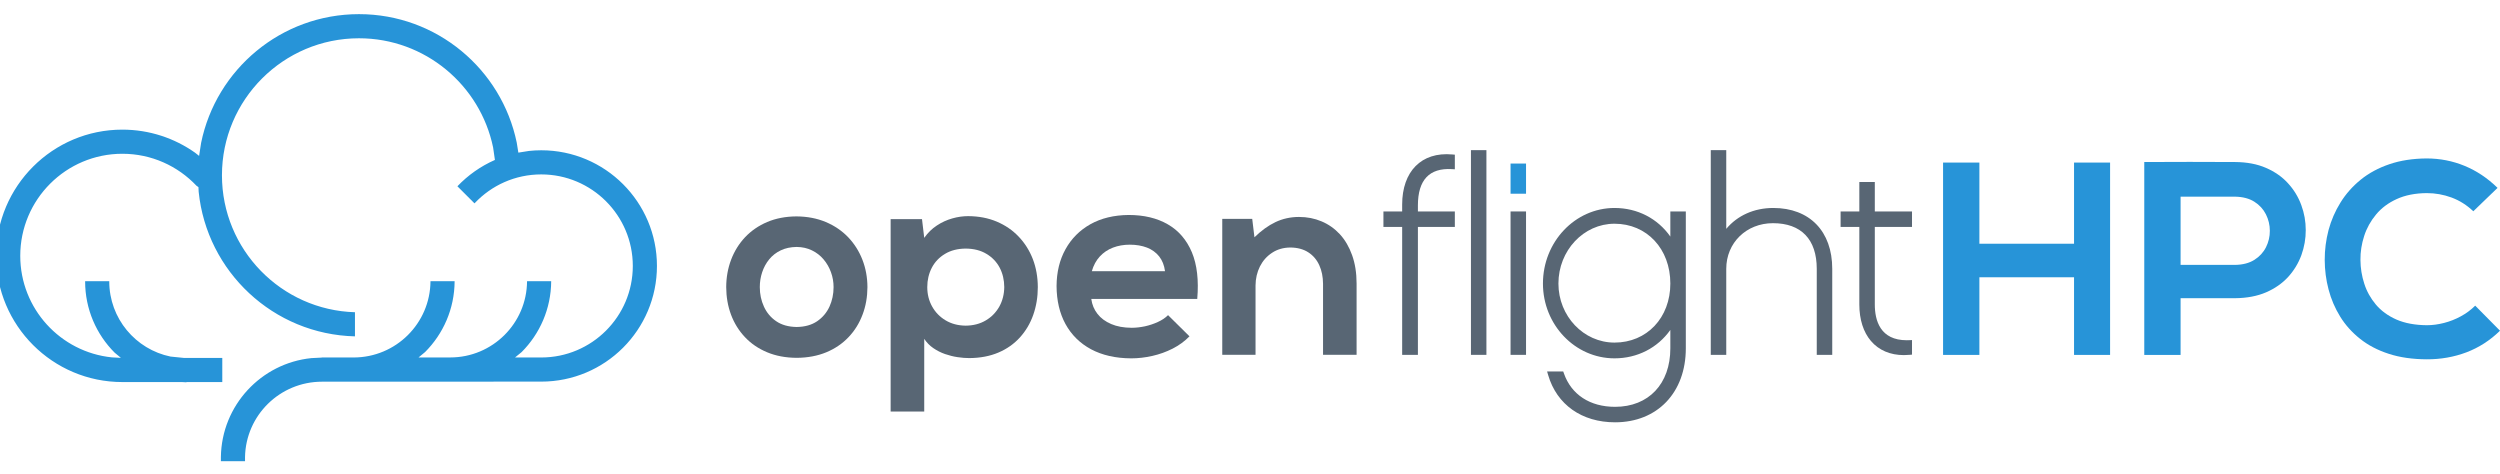
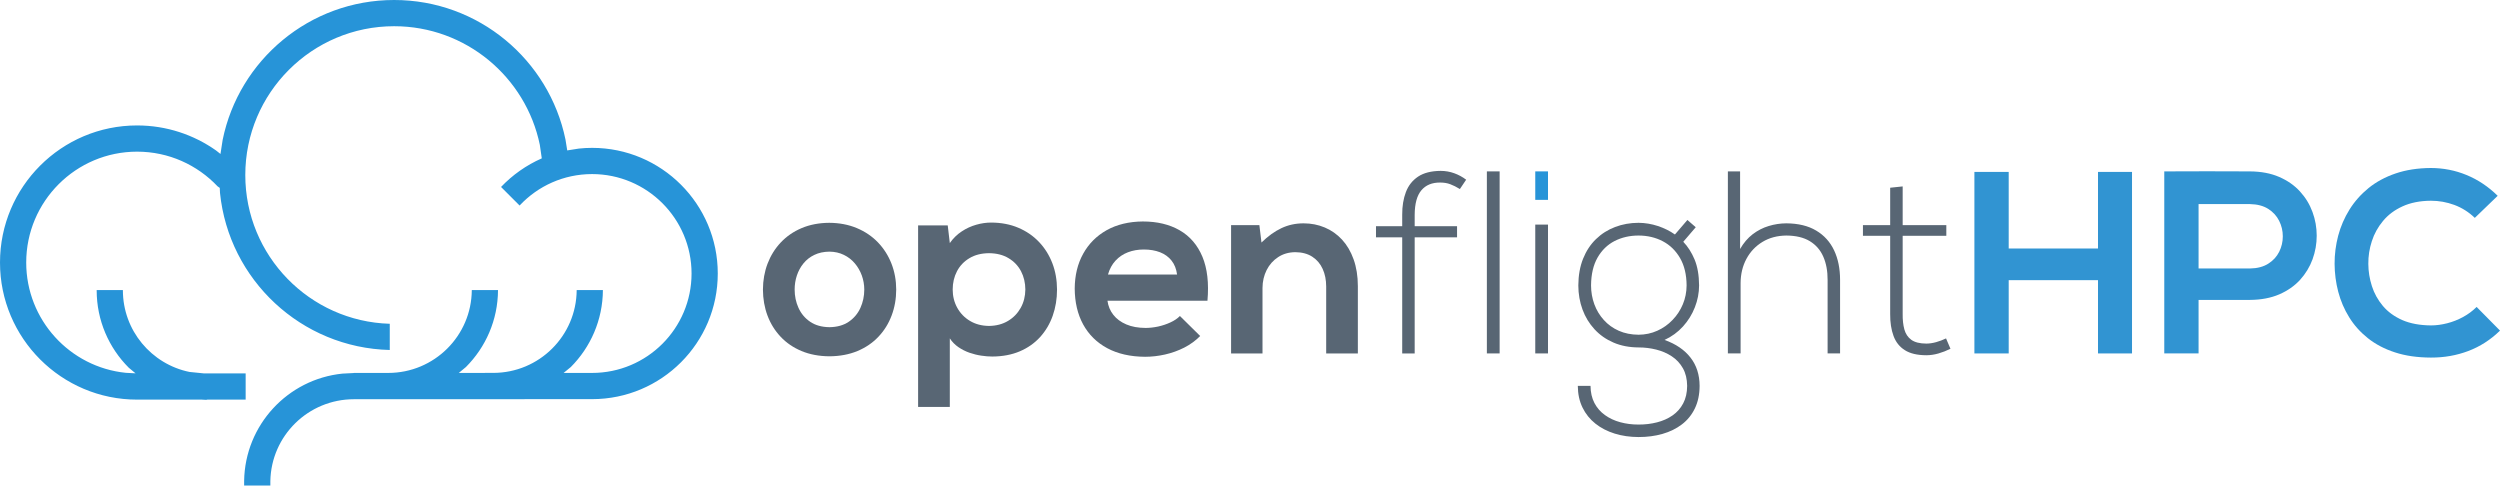
- <svg xmlns="http://www.w3.org/2000/svg" width="194.275mm" height="36.813mm" viewBox="0 0 194.275 36.813" version="1.1" id="svg556">
+ <svg xmlns="http://www.w3.org/2000/svg" width="205.854mm" height="39.982mm" viewBox="0 0 205.854 39.982" version="1.1" id="svg556">
  <defs id="defs553" />
-   <g id="layer1" transform="translate(14.99909,-125.235)">
+   <g id="layer1" transform="translate(21.34143,-123.7128)">
    <g id="g509" transform="matrix(0.03527778,0,0,-0.03527778,-532.6936,492.349)">
-       <path d="m 16429.8,9862.41 c 12.4,-0.16 23.6,-2.65 33.6,-7.57 10,-4.84 18.6,-11.49 25.6,-19.86 7.1,-8.34 12.5,-17.85 16.3,-28.34 3.8,-10.49 5.7,-21.37 5.7,-32.66 0,-15.49 -3,-29.71 -9,-43.01 -6.1,-13.23 -15.2,-24.01 -27.2,-32.23 -12.1,-8.21 -27,-12.38 -45,-12.65 -18,0.27 -33.1,4.44 -45.1,12.65 -12.1,8.22 -21.1,19 -27.1,32.23 -6.1,13.3 -9.1,27.52 -9.1,43.01 0,11.29 1.7,22.17 5.2,32.66 3.5,10.49 8.6,20 15.4,28.34 6.8,8.37 15.3,15.02 25.4,19.86 10.2,4.92 21.9,7.41 35.3,7.57 m -0.6,67.29 c -23.9,-0.17 -45.3,-4.27 -64.4,-12.37 -19,-8.06 -35.2,-19.25 -48.7,-33.46 -13.4,-14.31 -23.7,-30.82 -30.8,-49.58 -7.1,-18.73 -10.7,-38.87 -10.8,-60.31 0.1,-21.65 3.6,-41.9 10.6,-60.73 7,-18.71 17.2,-35.22 30.6,-49.43 13.4,-14.28 29.7,-25.38 48.9,-33.4 19.1,-8.01 40.8,-12.1 65.2,-12.27 24.2,0.17 46,4.26 65.3,12.27 19.2,8.02 35.5,19.12 49,33.4 13.5,14.21 23.7,30.72 30.7,49.43 7.2,18.83 10.7,39.08 10.8,60.73 -0.1,21.44 -3.8,41.58 -11.1,60.31 -7.3,18.76 -17.8,35.27 -31.4,49.58 -13.7,14.21 -30.1,25.4 -49.3,33.46 -19.3,8.1 -40.7,12.2 -64.6,12.37" style="fill:#586674;fill-opacity:1;fill-rule:nonzero;stroke:none" id="path130" />
-       <path d="m 16710.7,9499.91 v 160.06 c 5.4,-8.16 12,-14.93 20,-20.41 8,-5.46 16.5,-9.83 25.8,-13.07 9.3,-3.19 18.5,-5.51 27.7,-6.85 9.2,-1.41 17.8,-2.08 25.8,-2.05 24,0.15 45.3,4.21 64,12.14 18.7,7.93 34.5,19.1 47.4,33.27 12.9,14.25 22.8,30.83 29.4,49.65 6.7,18.96 10.1,39.35 10.1,61.33 -0.1,22.1 -3.7,42.58 -10.9,61.48 -7.3,18.85 -17.7,35.46 -31.2,49.6 -13.5,14.22 -29.6,25.22 -48.4,33.17 -18.8,7.95 -39.7,11.91 -62.8,12.04 -11.4,0.04 -23.2,-1.62 -35.1,-5.01 -11.9,-3.38 -23.3,-8.53 -34,-15.63 -10.8,-7.02 -20,-16.13 -27.8,-27.22 l -4.9,41.2 h -69.1 v -423.7 z m 91.4,189.12 c -16.8,0.18 -31.6,4.05 -44.3,11.67 -12.7,7.54 -22.6,17.74 -29.7,30.5 -7.1,12.75 -10.7,26.95 -10.7,42.78 0,15.72 3.4,29.92 10.1,42.78 6.6,12.66 16.3,22.83 29,30.39 12.6,7.64 27.9,11.51 45.6,11.66 17.9,-0.15 33.1,-4.02 45.7,-11.66 12.7,-7.56 22.4,-17.73 29.1,-30.39 6.7,-12.86 10,-27.06 10.1,-42.78 -0.2,-15.83 -3.8,-30.03 -10.8,-42.78 -7.2,-12.76 -17,-22.96 -29.7,-30.5 -12.7,-7.62 -27.5,-11.49 -44.4,-11.67" style="fill:#586674;fill-opacity:1;fill-rule:nonzero;stroke:none" id="path132" />
-       <path d="m 17079.9,9809.03 c 3.7,12.99 9.6,23.76 17.6,32.43 8.1,8.68 17.7,15.19 29,19.49 11.2,4.28 23.6,6.45 37,6.45 14.3,0 26.8,-2.17 38,-6.45 10.9,-4.3 19.9,-10.81 26.8,-19.49 6.8,-8.67 11.1,-19.44 12.8,-32.43 z m 232.2,-61.18 c 3.5,41.02 -0.4,75.31 -11.8,102.71 -11.5,27.37 -29.2,47.92 -53,61.63 -23.9,13.79 -52.6,20.63 -86.2,20.63 -32.5,-0.28 -60.6,-7.1 -84.3,-20.32 -23.7,-13.34 -41.9,-31.68 -54.9,-55.11 -13,-23.42 -19.5,-50.43 -19.7,-81.03 0.2,-32.1 6.7,-60.07 19.7,-83.85 13.1,-23.79 31.8,-42.33 56.2,-55.45 24.5,-13.12 54,-19.87 88.4,-20.06 15.3,0 30.9,1.79 46.5,5.32 15.8,3.55 30.7,8.91 44.8,16.06 14.2,7.24 26.6,16.25 37.2,27.14 l -47.2,46.66 c -5.8,-5.84 -13.3,-10.92 -22.3,-15 -8.9,-4.15 -18.5,-7.34 -28.6,-9.59 -10.2,-2.15 -19.9,-3.21 -29.1,-3.26 -17.5,0.09 -32.5,2.79 -45.2,8.22 -12.8,5.47 -22.9,12.9 -30.3,22.44 -7.4,9.49 -12,20.48 -13.6,32.86 h 233.4" style="fill:#586674;fill-opacity:1;fill-rule:nonzero;stroke:none" id="path134" />
-       <path d="m 17663.1,9624.82 v 157 c 0,23.56 -3.4,44.39 -9.9,62.52 -6.5,18.19 -15.5,33.57 -27,46.13 -11.6,12.46 -25,21.9 -40.3,28.3 -15.3,6.46 -31.8,9.71 -49.6,9.71 -18.5,0 -35.8,-3.75 -51.8,-11.33 -15.9,-7.52 -31.3,-18.73 -46.4,-33.47 l -4.9,40.58 h -66 v -299.44 h 73.3 v 152.74 c 0.1,15.36 3.4,29.27 9.7,41.95 6.4,12.56 15.3,22.57 26.8,30.08 11.4,7.54 24.7,11.39 40,11.57 15.7,-0.08 29.1,-3.7 39.7,-10.59 10.7,-6.93 18.8,-16.42 24.2,-28.39 5.5,-12 8.2,-25.68 8.3,-40.98 v -156.38 h 73.9" style="fill:#586674;fill-opacity:1;fill-rule:nonzero;stroke:none" id="path136" />
-       <path d="m 19322.906,9624.586 v 423.68 h -79.4 v -178.77 h -208.5 v 178.77 h -80 v -423.68 h 80 v 171.02 h 208.5 v -171.02 h 79.4" style="fill:#2794d8;fill-opacity:1;fill-rule:nonzero;stroke:none" id="path150" />
-       <path d="m 19598.306,10049.466 c -33.4,0.3 -66.8,0.4 -100.2,0.3 -33.3,-0.1 -66.7,-0.2 -99.9,-0.3 v -424.88 h 80 v 124.92 h 120.1 c 25.9,0.22 48.6,4.53 68.2,12.91 19.4,8.4 35.6,19.76 48.7,33.96 12.9,14.27 22.6,30.31 29.1,48.03 6.4,17.82 9.7,36.18 9.6,55.11 0,18.93 -3.2,37.29 -9.8,55.07 -6.5,17.79 -16.2,33.82 -29.2,47.98 -12.9,14.3 -29.2,25.6 -48.6,34 -19.5,8.5 -42.1,12.7 -68,12.9 m -120.1,-76.3 h 120.1 c 16.9,-0.32 31.1,-4.01 42.4,-11.15 11.3,-7.15 19.8,-16.49 25.5,-27.82 5.7,-11.38 8.6,-23.44 8.6,-36.2 0.1,-12.71 -2.8,-24.81 -8.4,-36.1 -5.7,-11.4 -14.2,-20.67 -25.5,-27.83 -11.4,-7.21 -25.6,-10.93 -42.6,-11.19 h -120.1 v 150.29" style="fill:#2794d8;fill-opacity:1;fill-rule:nonzero;stroke:none" id="path152" />
-       <path d="m 20127.206,9733.076 c -9.4,-9.34 -20,-17.17 -31.8,-23.56 -11.8,-6.42 -24.1,-11.26 -36.9,-14.51 -12.9,-3.31 -25.5,-5.02 -37.9,-5.02 -26.2,0.24 -48.5,4.45 -67,12.51 -18.6,8.25 -33.6,19.22 -45.2,32.95 -11.6,13.81 -20.2,29.14 -25.6,46.14 -5.5,16.97 -8.3,34.31 -8.4,52.1 -0.2,17.96 2.6,35.64 8.2,52.92 5.6,17.37 14.4,33.12 26.2,47.29 11.8,14.27 27,25.61 45.6,34.05 18.5,8.45 40.6,12.89 66.2,13.05 18.7,0 36.9,-3.25 54.6,-9.76 17.6,-6.58 33.6,-16.64 47.8,-30.24 l 53.4,51.51 c -22,21.56 -46.3,37.66 -72.7,48.56 -26.5,10.9 -54.2,16.2 -83.1,16.3 -30.7,-0.2 -58.1,-4.4 -82.4,-12.7 -24.2,-8.2 -45.3,-19.6 -63.2,-34.1 -17.9,-14.57 -32.8,-31.32 -44.5,-50.25 -11.8,-18.93 -20.6,-39.22 -26.4,-60.81 -5.6,-21.54 -8.5,-43.5 -8.4,-65.82 0.1,-22.25 2.9,-43.92 8.5,-65.1 5.6,-21.28 14.1,-41.15 25.5,-59.56 11.4,-18.55 26.1,-34.83 43.8,-48.93 17.7,-14.09 38.7,-25.15 63.2,-33.08 24.4,-7.99 52.4,-12.01 83.9,-12.11 30.7,-0.11 59.8,5 87.2,15.33 27.3,10.34 52,26.17 74,47.63 l -54.6,55.21" style="fill:#2794d8;fill-opacity:1;fill-rule:nonzero;stroke:none" id="path154" />
-       <path d="m 15161.379,9399.954 c 1.7,113.443 88.603,206.333 199.455,217.58 l 22.172,1.133 1.132,0.243 h 69.587 c 93.295,0.082 168.789,75.251 169.354,168.06 h 53.162 c -0.243,-60.929 -25.084,-116.032 -65.056,-156.085 l -14.483,-11.975 69.829,0.082 c 93.213,0 168.707,75.17 169.274,167.979 h 53.161 c -0.323,-60.929 -25.164,-116.032 -65.056,-156.085 l -14.645,-11.975 h 57.773 c 111.339,0 201.722,90.301 201.722,201.64 0,111.258 -90.383,201.639 -201.722,201.639 -57.61,0 -109.639,-24.192 -146.375,-63.113 -0.243,-0.242 -0.404,-0.405 -0.647,-0.647 l -37.626,37.626 c 23.143,24.273 51.057,44.098 82.615,58.015 l -3.965,27.43 c -28.319,137.232 -149.935,240.56 -295.502,240.56 -166.523,0 -301.811,-135.209 -301.811,-301.813 0,-163.609 130.515,-296.957 292.992,-301.65 v -53.161 c -179.712,4.37 -326.411,142.491 -344.293,318.562 l -0.485,10.195 -4.369,3.075 c -41.025,43.369 -98.961,70.395 -163.288,70.395 -124.042,0 -224.862,-100.738 -224.862,-224.861 0,-116.356 88.602,-212.159 201.883,-223.649 l 19.823,-1.052 -13.674,11.328 c -40.215,40.134 -65.137,95.722 -65.137,157.056 v 0.485 h 53.161 c 0,-0.162 0,-0.324 0,-0.485 0,-81.562 58.017,-149.774 134.967,-165.552 l 29.534,-2.994 h 84.474 v -53.161 h -77.759 l -2.266,-0.485 -8.98,0.485 h -131.164 c -153.414,0 -278.024,124.609 -278.024,278.024 0,153.496 124.61,278.024 278.024,278.024 59.634,0 114.981,-18.853 160.212,-50.814 l 8.9,-7.041 4.451,28.806 c 33.095,161.669 176.233,283.445 347.691,283.445 171.298,0 314.274,-121.534 347.53,-282.96 l 3.56,-22.089 23.466,3.722 c 8.901,0.971 17.882,1.456 26.944,1.456 140.712,0 254.883,-114.17 254.883,-254.801 0,-140.711 -114.171,-254.801 -254.883,-254.801 l -482.981,-0.162 c -92.809,-0.082 -167.898,-74.199 -169.517,-166.118 0,-0.647 0,-5.664 0,-8.982 h -53.161 c 0,3.398 0,8.658 0,9.467" style="fill:#2794d8;fill-opacity:1;fill-rule:nonzero;stroke:none;stroke-width:0.809" id="path156" />
-     </g>
-     <g id="g4110" transform="matrix(0.3527778,0,0,-0.3527778,-53.64746,252.2878)">
-       <g id="g798" transform="translate(418.4229,315.0801)">
-         <path d="M 0,0 V -1.509 H -4.126 V -4.916 H 0 v -28.182 h 3.468 v 28.182 h 8.136 v 3.407 H 3.468 v 1.333 c 0,5.6 2.512,8.279 7.484,7.992 l 0.652,-0.041 v 3.223 l -0.559,0.048 C 4.233,11.669 0,7.3 0,0" style="fill:#586674;fill-opacity:1;fill-rule:nonzero;stroke:none" id="path800" />
+       <path d="m 15064.86,9327.077 c 1.956,130.563 101.974,237.472 229.555,250.416 l 25.518,1.304 1.303,0.279 h 80.089 c 107.374,0.094 194.261,86.607 194.912,193.423 h 61.185 c -0.28,-70.124 -28.87,-133.543 -74.874,-179.64 l -16.669,-13.783 80.367,0.094 c 107.28,0 194.167,86.514 194.82,193.33 h 61.184 c -0.372,-70.124 -28.962,-133.543 -74.874,-179.64 l -16.855,-13.783 h 66.492 c 128.141,0 232.164,103.929 232.164,232.07 0,128.049 -104.023,232.07 -232.164,232.07 -66.305,0 -126.186,-27.843 -168.466,-72.638 -0.279,-0.279 -0.465,-0.465 -0.744,-0.745 l -43.305,43.305 c 26.636,27.936 58.763,50.753 95.083,66.77 l -4.563,31.57 c -32.593,157.942 -172.562,276.864 -340.098,276.864 -191.653,0 -347.358,-155.614 -347.358,-347.361 0,-188.301 150.211,-341.773 337.209,-347.174 v -61.184 c -206.834,5.029 -375.672,163.995 -396.252,366.638 l -0.558,11.734 -5.029,3.539 c -47.216,49.914 -113.895,81.019 -187.93,81.019 -142.762,0 -258.797,-115.942 -258.797,-258.798 0,-133.916 101.973,-244.177 232.35,-257.401 l 22.814,-1.211 -15.737,13.038 c -46.284,46.191 -74.967,110.168 -74.967,180.758 v 0.559 h 61.184 c 0,-0.186 0,-0.372 0,-0.559 0,-93.871 66.772,-172.376 155.335,-190.536 l 33.991,-3.446 h 97.222 v -61.184 h -89.494 l -2.608,-0.559 -10.335,0.559 h -150.958 c -176.567,0 -319.982,143.414 -319.982,319.981 0,176.661 143.415,319.983 319.982,319.983 68.633,0 132.333,-21.699 184.39,-58.483 l 10.243,-8.104 5.123,33.154 c 38.089,186.067 202.829,326.221 400.162,326.221 197.15,0 361.703,-139.876 399.978,-325.663 l 4.097,-25.423 27.007,4.284 c 10.245,1.118 20.581,1.676 31.011,1.676 161.947,0 293.348,-131.4 293.348,-293.255 0,-161.946 -131.401,-293.254 -293.348,-293.254 l -555.87,-0.186 c -106.815,-0.094 -193.236,-85.397 -195.1,-191.188 0,-0.745 0,-6.519 0,-10.337 h -61.183 c 0,3.911 0,9.964 0,10.896" style="fill:#2794d8;fill-opacity:1;fill-rule:nonzero;stroke:none;stroke-width:0.931" id="path156" />
+       <g id="g686" transform="matrix(9.999999,0,0,9.999999,16431.044,9862.174)" style="fill:#586674;fill-opacity:1">
+         <path d="m 0,0 c 1.249,-0.016 2.366,-0.265 3.367,-0.757 1,-0.484 1.854,-1.149 2.56,-1.986 0.705,-0.834 1.249,-1.785 1.63,-2.834 0.377,-1.049 0.566,-2.137 0.572,-3.266 0,-1.549 -0.309,-2.971 -0.909,-4.301 -0.605,-1.323 -1.511,-2.401 -2.715,-3.222 -1.212,-0.821 -2.703,-1.239 -4.505,-1.266 -1.798,0.027 -3.303,0.445 -4.507,1.266 -1.205,0.821 -2.107,1.899 -2.711,3.222 -0.604,1.33 -0.906,2.752 -0.906,4.301 0,1.129 0.169,2.217 0.515,3.266 0.349,1.049 0.86,2 1.544,2.834 0.681,0.837 1.527,1.502 2.543,1.986 C -2.507,-0.265 -1.335,-0.016 0,0 m -0.057,6.729 c -2.387,-0.017 -4.53,-0.427 -6.442,-1.238 -1.899,-0.805 -3.52,-1.924 -4.862,-3.346 -1.346,-1.429 -2.372,-3.081 -3.087,-4.957 -0.709,-1.873 -1.069,-3.887 -1.078,-6.031 0.009,-2.166 0.36,-4.19 1.062,-6.072 0.7,-1.871 1.721,-3.524 3.061,-4.943 1.338,-1.428 2.968,-2.54 4.883,-3.34 1.917,-0.802 4.084,-1.211 6.52,-1.229 2.429,0.018 4.606,0.427 6.535,1.229 1.916,0.8 3.551,1.912 4.899,3.34 1.349,1.419 2.369,3.072 3.074,4.943 0.714,1.882 1.07,3.906 1.073,6.072 -0.006,2.144 -0.372,4.158 -1.103,6.031 -0.73,1.876 -1.782,3.528 -3.144,4.957 C 9.966,3.567 8.323,4.686 6.402,5.491 4.477,6.302 2.333,6.712 -0.057,6.729" style="fill:#586674;fill-opacity:1;fill-rule:nonzero;stroke:none" id="path688" />
      </g>
-       <path d="m 433.575,281.982 h 3.408 v 45.093 h -3.408 z" style="fill:#586674;fill-opacity:1;fill-rule:nonzero;stroke:none" id="path802" />
-       <path d="m 442.299,317.477 h 3.411 v 6.646 h -3.411 z" style="fill:#2794d8;fill-opacity:1;fill-rule:nonzero;stroke:none" id="path804-3" />
-       <path d="m 442.299,281.982 h 3.411 v 31.589 h -3.411 z" style="fill:#586674;fill-opacity:1;fill-rule:nonzero;stroke:none" id="path806" />
-       <g id="g808" transform="translate(465.2002,284.6836)">
-         <path d="m 0,0 c -6.813,0 -12.355,5.832 -12.355,13.007 0,7.265 5.542,13.177 12.355,13.177 7.124,0 12.297,-5.542 12.297,-13.177 C 12.297,5.47 7.124,0 0,0 M 12.297,23.357 C 9.5,27.337 5.048,29.654 0,29.654 c -8.692,0 -15.765,-7.467 -15.765,-16.647 0,-9.087 7.073,-16.476 15.765,-16.476 5.038,0 9.493,2.305 12.297,6.258 v -4.052 c 0,-7.828 -4.78,-12.887 -12.179,-12.887 -5.526,0 -9.636,2.687 -11.269,7.372 l -0.145,0.413 h -3.554 l 0.232,-0.789 c 1.903,-6.514 7.413,-10.406 14.736,-10.406 9.323,0 15.588,6.549 15.588,16.297 v 30.151 h -3.409 z" style="fill:#586674;fill-opacity:1;fill-rule:nonzero;stroke:none" id="path810" />
+       <g id="g690" transform="matrix(9.999999,0,0,9.999999,16711.968,9499.674)" style="fill:#586674;fill-opacity:1">
+         <path d="m 0,0 v 16.007 c 0.538,-0.817 1.203,-1.494 1.999,-2.041 0.799,-0.547 1.656,-0.984 2.58,-1.309 0.931,-0.318 1.849,-0.55 2.771,-0.683 0.925,-0.142 1.786,-0.209 2.583,-0.206 2.399,0.014 4.531,0.421 6.401,1.214 1.863,0.793 3.444,1.91 4.74,3.327 1.29,1.425 2.274,3.083 2.939,4.965 0.671,1.896 1.012,3.935 1.012,6.133 -0.009,2.209 -0.369,4.258 -1.096,6.148 -0.728,1.885 -1.766,3.546 -3.115,4.96 -1.351,1.423 -2.964,2.522 -4.841,3.316 -1.877,0.796 -3.972,1.191 -6.281,1.205 C 8.549,43.04 7.376,42.874 6.184,42.534 4.99,42.197 3.85,41.682 2.784,40.972 1.707,40.27 0.781,39.359 0,38.25 l -0.485,4.12 H -7.4 V 0 Z m 9.146,18.911 c -1.684,0.019 -3.164,0.406 -4.434,1.168 -1.266,0.754 -2.258,1.775 -2.966,3.05 -0.711,1.274 -1.074,2.695 -1.075,4.278 0.001,1.572 0.339,2.992 1.008,4.277 0.668,1.266 1.634,2.284 2.9,3.04 1.264,0.764 2.789,1.152 4.567,1.166 1.785,-0.014 3.311,-0.402 4.569,-1.166 1.268,-0.756 2.234,-1.774 2.903,-3.04 0.67,-1.285 1.002,-2.705 1.013,-4.277 C 17.616,25.824 17.256,24.403 16.547,23.129 15.835,21.854 14.85,20.833 13.584,20.079 12.311,19.317 10.83,18.93 9.146,18.911" style="fill:#586674;fill-opacity:1;fill-rule:nonzero;stroke:none" id="path692" />
      </g>
-       <g id="g812" transform="translate(500.1631,314.3379)">
-         <path d="m 0,0 c -4.206,0 -7.883,-1.655 -10.349,-4.599 v 17.336 h -3.411 v -45.092 h 3.411 v 18.952 c 0,5.73 4.426,10.052 10.292,10.052 6.22,0 9.644,-3.57 9.644,-10.052 v -18.952 h 3.411 v 18.952 C 12.998,-5.136 8.017,0 0,0" style="fill:#586674;fill-opacity:1;fill-rule:nonzero;stroke:none" id="path814" />
+       <g id="g694" transform="matrix(9.999999,0,0,9.999999,17081.157,9808.795)" style="fill:#586674;fill-opacity:1">
+         <path d="M 0,0 C 0.373,1.299 0.96,2.376 1.765,3.243 2.57,4.111 3.536,4.763 4.662,5.192 5.787,5.62 7.024,5.837 8.364,5.837 9.79,5.837 11.047,5.62 12.159,5.192 13.256,4.763 14.153,4.111 14.84,3.243 15.525,2.376 15.956,1.299 16.125,0 Z m 23.218,-6.118 c 0.36,4.102 -0.036,7.531 -1.179,10.271 -1.149,2.737 -2.916,4.792 -5.298,6.162 -2.388,1.38 -5.26,2.065 -8.618,2.065 C 4.874,12.351 2.063,11.669 -0.304,10.347 -2.676,9.013 -4.501,7.179 -5.798,4.836 -7.094,2.493 -7.742,-0.208 -7.764,-3.267 c 0.017,-3.211 0.67,-6.007 1.969,-8.384 1.307,-2.379 3.176,-4.234 5.623,-5.546 2.445,-1.312 5.397,-1.987 8.838,-2.006 1.531,0 3.082,0.179 4.652,0.532 1.574,0.356 3.063,0.891 4.476,1.606 1.415,0.724 2.661,1.625 3.724,2.714 l -4.727,4.666 c -0.58,-0.585 -1.323,-1.091 -2.228,-1.501 -0.893,-0.415 -1.853,-0.733 -2.864,-0.959 -1.014,-0.214 -1.985,-0.321 -2.907,-0.325 -1.749,0.008 -3.251,0.28 -4.52,0.823 -1.276,0.546 -2.286,1.289 -3.028,2.243 -0.745,0.949 -1.199,2.047 -1.366,3.286 z" style="fill:#586674;fill-opacity:1;fill-rule:nonzero;stroke:none" id="path696" />
      </g>
-       <g id="g816" transform="translate(530.7314,310.1641)">
-         <path d="m 0,0 v 3.407 h -8.194 v 6.484 h -3.41 V 3.407 H -15.73 V 0 h 4.126 v -17.074 c 0,-3.31 0.887,-6.097 2.564,-8.06 1.733,-2.028 4.243,-3.103 7.256,-3.103 0.396,0 0.807,0.02 1.224,0.058 L 0,-28.131 v 3.206 l -0.64,-0.026 c -0.172,-0.008 -0.34,-0.012 -0.508,-0.012 -5.824,0 -7.046,4.293 -7.046,7.889 V 0 Z" style="fill:#586674;fill-opacity:1;fill-rule:nonzero;stroke:none" id="path818" />
+       <g id="g698" transform="matrix(9.999999,0,0,9.999999,17664.389,9624.586)" style="fill:#586674;fill-opacity:1">
+         <path d="m 0,0 v 15.7 c -0.001,2.357 -0.344,4.439 -0.99,6.251 -0.647,1.82 -1.55,3.358 -2.704,4.613 -1.159,1.247 -2.498,2.191 -4.026,2.831 -1.534,0.646 -3.181,0.97 -4.957,0.97 -1.857,0 -3.588,-0.375 -5.179,-1.133 -1.595,-0.752 -3.137,-1.873 -4.641,-3.346 l -0.488,4.057 h -6.606 V 0 h 7.334 v 15.273 c 0.008,1.537 0.333,2.928 0.97,4.196 0.636,1.256 1.527,2.258 2.675,3.008 1.142,0.753 2.47,1.139 3.999,1.158 1.578,-0.01 2.91,-0.371 3.975,-1.061 1.067,-0.693 1.881,-1.641 2.419,-2.839 0.552,-1.2 0.819,-2.567 0.826,-4.097 L -7.393,0 Z" style="fill:#586674;fill-opacity:1;fill-rule:nonzero;stroke:none" id="path700" />
+       </g>
+       <g id="g702" transform="matrix(9.999999,0,0,9.999999,17797.016,9624.586)" style="fill:#586674;fill-opacity:1">
+         <path d="m 0,0 v 27.105 h 9.89 v 2.596 H 0 v 2.666 c 0.019,2.596 0.538,4.506 1.569,5.717 1.027,1.215 2.481,1.818 4.382,1.803 0.879,0 1.677,-0.131 2.37,-0.397 0.692,-0.255 1.437,-0.63 2.23,-1.119 l 1.466,2.18 C 11.165,41.195 10.24,41.694 9.243,42.055 8.252,42.416 7.193,42.605 6.068,42.61 3.874,42.592 2.117,42.148 0.8,41.275 -0.514,40.396 -1.466,39.197 -2.051,37.662 -2.631,36.131 -2.922,34.37 -2.911,32.367 V 29.701 H -9.03 v -2.596 h 6.119 L -2.911,0 Z" style="fill:#586674;fill-opacity:1;fill-rule:nonzero;stroke:none" id="path704" />
+       </g>
+       <path d="m 17965.504,9624.6 h 29.79 v 424.89 h -29.79 z" style="fill:#586674;fill-opacity:1;fill-rule:nonzero;stroke:none;stroke-width:10" id="path706" />
+       <path d="m 105.075,140.17 h 1.048 v -2.345 h -1.048 z" style="fill:#2794d8;fill-opacity:1;fill-rule:nonzero;stroke:none;stroke-width:0.329" id="path804-3" transform="matrix(28.34645,0,0,-28.34645,15099.974,13956.349)" />
+       <path d="m 18108.194,9624.6 h -29.72 v 300.71 h 29.72 z" style="fill:#586674;fill-opacity:1;fill-rule:nonzero;stroke:none;stroke-width:10" id="path708" />
+       <g id="g710" transform="matrix(9.999999,0,0,9.999999,18319.59,9899.762)" style="fill:#586674;fill-opacity:1">
+         <path d="m 0,0 c 2.09,-0.006 3.967,-0.447 5.663,-1.338 1.681,-0.886 3.017,-2.191 4.016,-3.914 1.004,-1.727 1.514,-3.853 1.533,-6.387 -0.007,-1.556 -0.301,-3.029 -0.877,-4.408 -0.578,-1.38 -1.38,-2.601 -2.409,-3.664 C 6.907,-20.783 5.714,-21.617 4.362,-22.224 3.014,-22.836 1.56,-23.137 0,-23.152 c -1.711,0.015 -3.253,0.316 -4.624,0.928 -1.366,0.607 -2.526,1.441 -3.486,2.513 -0.966,1.063 -1.704,2.284 -2.211,3.664 -0.508,1.379 -0.766,2.852 -0.77,4.408 0.025,2.61 0.531,4.771 1.518,6.494 0.986,1.719 2.313,3.009 3.977,3.867 C -3.922,-0.428 -2.059,0 0,0 M 8.486,0.242 C 7.313,1.07 5.996,1.727 4.523,2.219 3.044,2.706 1.536,2.955 0,2.971 -1.95,2.965 -3.774,2.641 -5.468,1.996 -7.165,1.352 -8.656,0.412 -9.936,-0.834 c -1.291,-1.244 -2.292,-2.777 -3.018,-4.581 -0.725,-1.812 -1.088,-3.886 -1.107,-6.224 0.004,-2.009 0.338,-3.894 0.979,-5.635 0.644,-1.749 1.581,-3.281 2.804,-4.607 1.219,-1.324 2.699,-2.358 4.427,-3.103 1.731,-0.745 3.679,-1.123 5.851,-1.133 1.413,0.001 2.79,-0.169 4.125,-0.504 1.347,-0.336 2.552,-0.862 3.636,-1.574 1.086,-0.718 1.945,-1.647 2.589,-2.785 0.646,-1.145 0.971,-2.511 0.988,-4.114 -0.009,-1.59 -0.322,-2.955 -0.928,-4.093 -0.607,-1.146 -1.435,-2.078 -2.488,-2.807 -1.057,-0.733 -2.259,-1.263 -3.617,-1.61 -1.356,-0.347 -2.79,-0.521 -4.305,-0.513 -1.515,-0.008 -2.934,0.178 -4.282,0.545 -1.34,0.361 -2.538,0.926 -3.573,1.671 -1.035,0.742 -1.857,1.68 -2.449,2.815 -0.594,1.135 -0.896,2.463 -0.91,3.992 h -2.967 c 0.011,-1.902 0.377,-3.585 1.099,-5.06 0.72,-1.477 1.724,-2.729 3.013,-3.75 1.287,-1.024 2.792,-1.793 4.507,-2.328 1.714,-0.533 3.569,-0.793 5.562,-0.802 2.004,0 3.858,0.24 5.576,0.732 1.722,0.491 3.23,1.228 4.529,2.216 1.297,0.987 2.305,2.227 3.033,3.728 0.729,1.501 1.1,3.251 1.111,5.264 -0.011,2.582 -0.713,4.785 -2.114,6.588 -1.403,1.817 -3.423,3.192 -6.071,4.139 1.67,0.771 3.099,1.815 4.302,3.139 1.2,1.33 2.125,2.812 2.772,4.472 0.65,1.655 0.983,3.361 0.988,5.117 -0.02,2.404 -0.373,4.414 -1.052,6.045 -0.683,1.63 -1.563,3.01 -2.639,4.138 l 2.909,3.394 -1.945,1.697 z" style="fill:#586674;fill-opacity:1;fill-rule:nonzero;stroke:none" id="path712" />
+       </g>
+       <g id="g714" transform="matrix(9.999999,0,0,9.999999,18528.037,10049.469)" style="fill:#586674;fill-opacity:1">
+         <path d="m 0,0 v -42.488 h 2.971 v 16.427 c 0.011,2.1 0.468,3.982 1.362,5.649 0.893,1.663 2.142,2.98 3.74,3.953 1.592,0.969 3.45,1.464 5.567,1.488 2.239,-0.017 4.068,-0.447 5.487,-1.314 1.423,-0.864 2.466,-2.067 3.145,-3.617 0.679,-1.551 1.015,-3.358 1.006,-5.43 v -17.156 h 2.911 v 17.156 c 0,2.623 -0.46,4.922 -1.391,6.898 -0.935,1.975 -2.331,3.521 -4.19,4.621 -1.858,1.114 -4.181,1.671 -6.968,1.691 -1.405,-0.01 -2.78,-0.216 -4.121,-0.629 -1.337,-0.402 -2.584,-1.046 -3.727,-1.915 -1.14,-0.875 -2.128,-2.029 -2.94,-3.448 V 0 Z" style="fill:#586674;fill-opacity:1;fill-rule:nonzero;stroke:none" id="path716" />
+       </g>
+       <g id="g718" transform="matrix(9.999999,0,0,9.999999,18906.865,10011.353)" style="fill:#586674;fill-opacity:1">
+         <path d="m 0,0 v -8.733 h -6.357 v -2.485 H 0 v -18.254 c -0.016,-1.966 0.248,-3.673 0.78,-5.109 0.522,-1.437 1.406,-2.552 2.643,-3.333 1.23,-0.786 2.908,-1.177 5.006,-1.185 0.946,0.002 1.884,0.143 2.827,0.411 0.936,0.269 1.876,0.636 2.816,1.097 l -1.031,2.42 c -0.766,-0.364 -1.537,-0.66 -2.328,-0.876 -0.788,-0.217 -1.545,-0.329 -2.284,-0.333 -1.534,0.008 -2.705,0.306 -3.502,0.887 -0.797,0.584 -1.332,1.394 -1.618,2.428 -0.278,1.031 -0.411,2.234 -0.392,3.593 v 18.254 h 10.188 v 2.485 H 2.917 v 9.039 z" style="fill:#586674;fill-opacity:1;fill-rule:nonzero;stroke:none" id="path720" />
+       </g>
+       <g id="g722" transform="matrix(9.999999,0,0,9.999999,19471.346,9624.586)">
+         <path d="M 0,0 V 42.367 H -7.939 V 24.491 h -20.845 v 17.876 h -8.005 V 0 h 8.005 V 17.102 H -7.939 V 0 Z" style="fill:#3194d2;fill-opacity:1;fill-rule:nonzero;stroke:none" id="path724" />
+       </g>
+       <g id="g726" transform="matrix(9.999999,0,0,9.999999,19746.737,10049.469)">
+         <path d="M 0,0 C -3.337,0.028 -6.672,0.034 -10.011,0.028 -13.341,0.016 -16.681,0.009 -20.01,0 v -42.488 h 8.005 v 12.492 H 0 c 2.594,0.021 4.868,0.453 6.823,1.291 1.942,0.84 3.565,1.976 4.867,3.396 1.292,1.426 2.264,3.031 2.912,4.803 0.645,1.781 0.971,3.617 0.967,5.511 0,1.893 -0.325,3.728 -0.979,5.507 -0.651,1.779 -1.623,3.382 -2.922,4.801 C 10.373,-3.262 8.745,-2.129 6.8,-1.289 4.857,-0.445 2.594,-0.018 0,0 M -12.005,-7.631 H 0 c 1.697,-0.031 3.11,-0.4 4.244,-1.114 1.135,-0.716 1.985,-1.65 2.554,-2.782 0.571,-1.138 0.858,-2.344 0.858,-3.62 0.005,-1.271 -0.279,-2.482 -0.84,-3.611 C 6.248,-19.896 5.399,-20.824 4.261,-21.54 3.127,-22.262 1.704,-22.633 0,-22.66 h -12.005 z" style="fill:#3194d2;fill-opacity:1;fill-rule:nonzero;stroke:none" id="path728" />
+       </g>
+       <g id="g730" transform="matrix(9.999999,0,0,9.999999,20275.698,9733.082)">
+         <path d="M 0,0 C -0.938,-0.935 -2.003,-1.719 -3.177,-2.356 -4.36,-2.999 -5.595,-3.482 -6.875,-3.808 -8.16,-4.139 -9.42,-4.31 -10.66,-4.31 c -2.624,0.025 -4.851,0.445 -6.705,1.251 -1.853,0.825 -3.356,1.922 -4.517,3.295 -1.158,1.381 -2.016,2.914 -2.559,4.615 -0.546,1.696 -0.83,3.43 -0.838,5.21 -0.02,1.795 0.256,3.564 0.821,5.291 0.555,1.737 1.433,3.312 2.619,4.73 1.182,1.426 2.702,2.561 4.559,3.404 1.851,0.845 4.054,1.289 6.62,1.305 1.868,0 3.684,-0.324 5.456,-0.977 1.767,-0.657 3.367,-1.663 4.78,-3.023 l 5.339,5.15 c -2.196,2.155 -4.625,3.77 -7.27,4.856 -2.648,1.092 -5.414,1.625 -8.305,1.635 -3.073,-0.018 -5.814,-0.44 -8.243,-1.27 -2.421,-0.823 -4.528,-1.961 -6.317,-3.41 -1.793,-1.461 -3.28,-3.136 -4.456,-5.028 -1.178,-1.894 -2.059,-3.923 -2.633,-6.081 -0.567,-2.155 -0.854,-4.351 -0.843,-6.582 0.014,-2.225 0.296,-4.393 0.848,-6.511 0.562,-2.128 1.409,-4.114 2.557,-5.956 1.138,-1.856 2.606,-3.483 4.374,-4.893 1.776,-1.409 3.875,-2.515 6.325,-3.308 2.433,-0.799 5.233,-1.202 8.388,-1.21 3.071,-0.011 5.978,0.499 8.716,1.532 2.733,1.035 5.205,2.617 7.4,4.764 z" style="fill:#3194d2;fill-opacity:1;fill-rule:nonzero;stroke:none" id="path732" />
      </g>
    </g>
  </g>
</svg>
